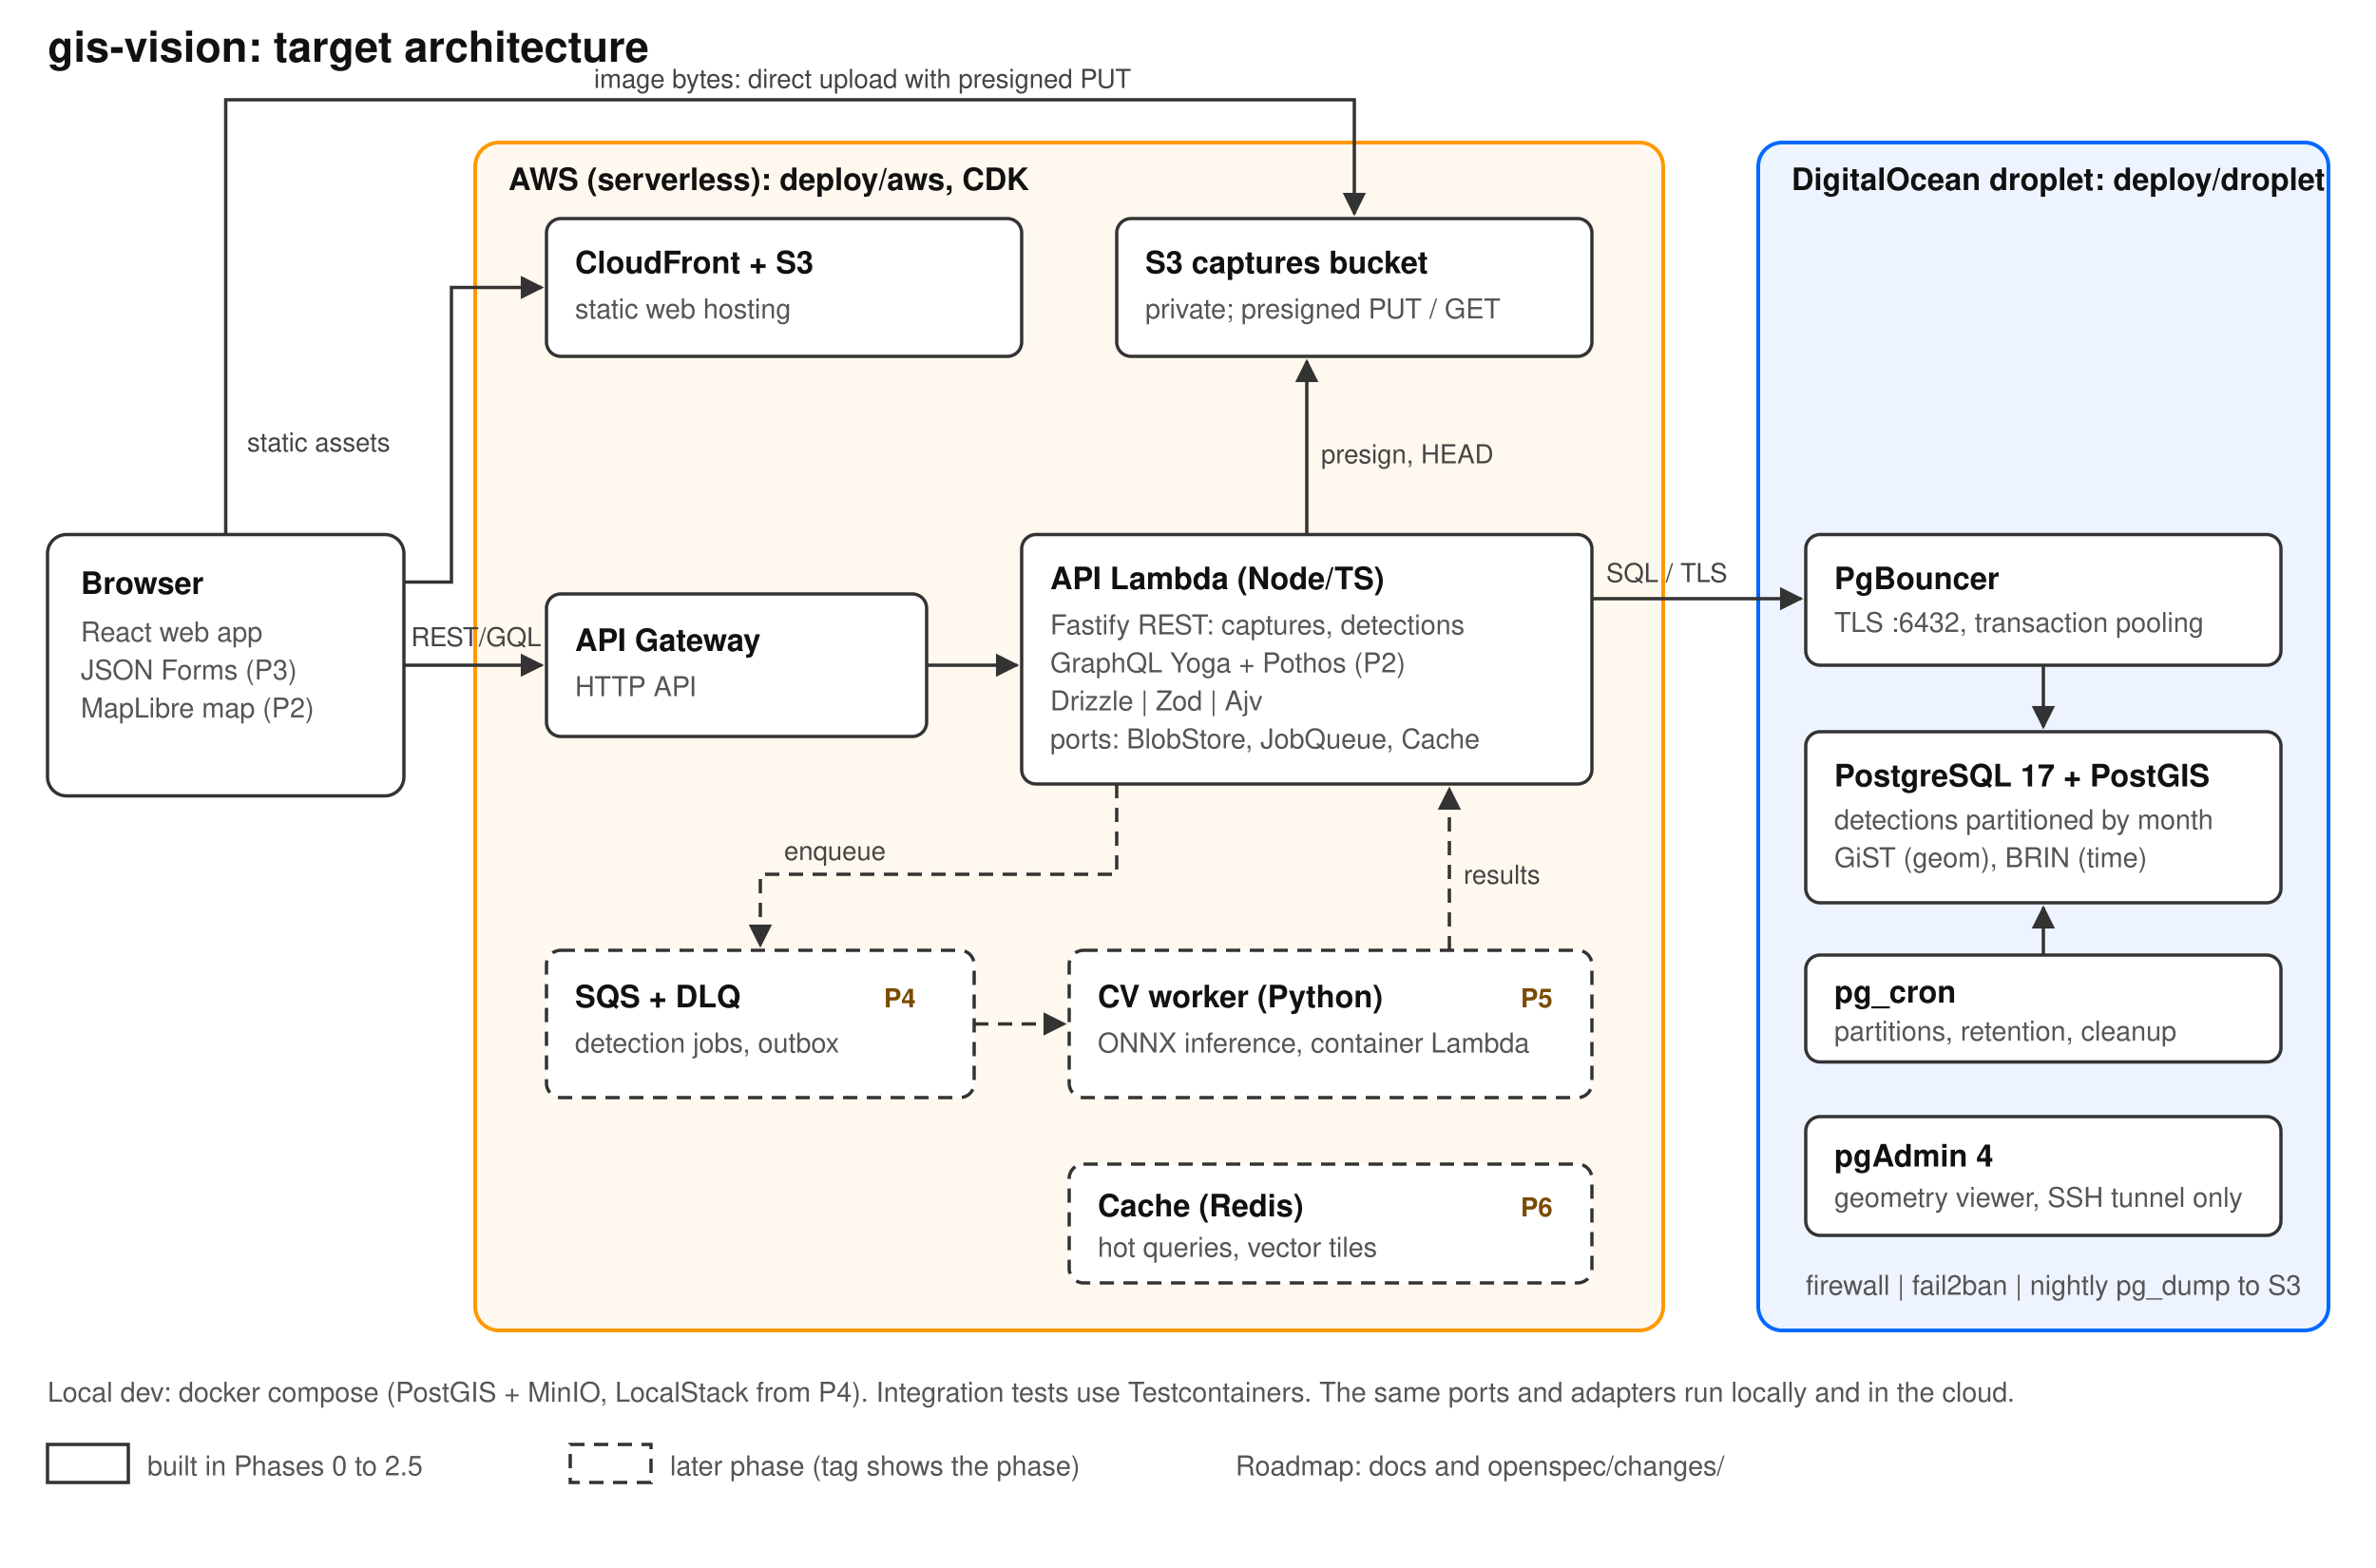
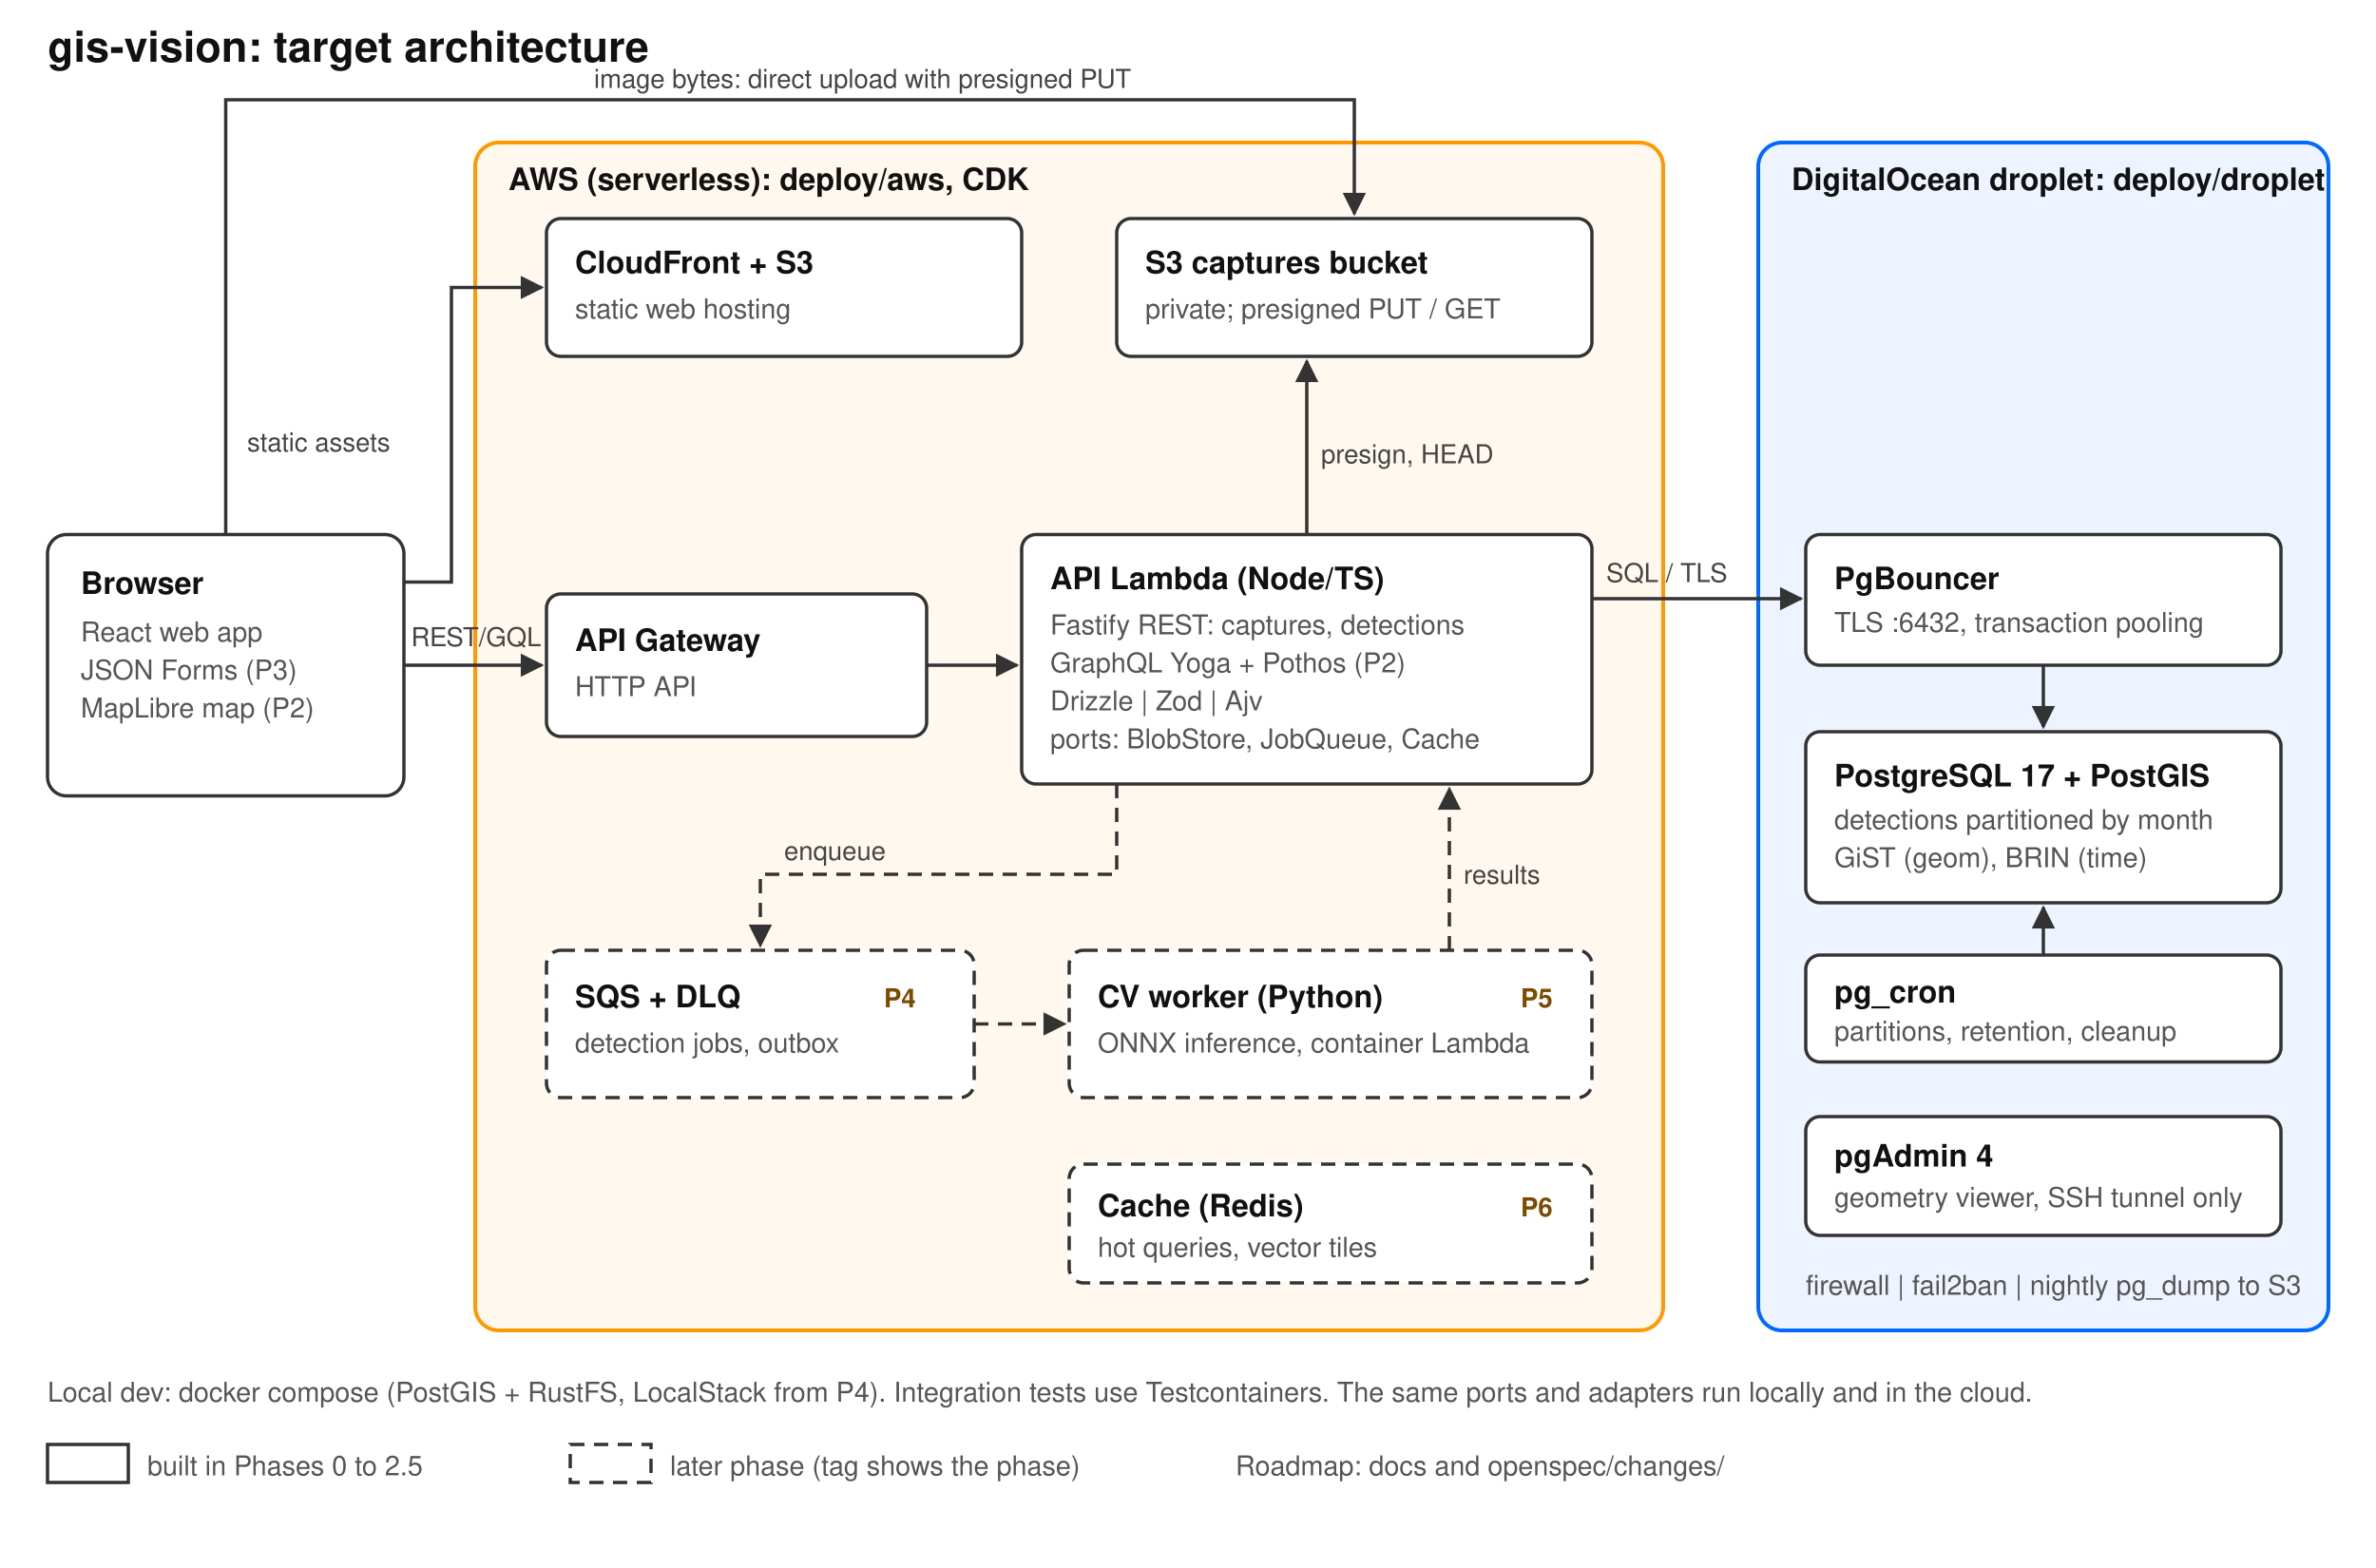
<svg xmlns="http://www.w3.org/2000/svg" viewBox="0 0 1000 660" width="1000" height="660" font-family="Segoe UI, Helvetica, Arial, sans-serif" font-size="13">
  <defs>
    <marker id="arrow" viewBox="0 0 10 10" refX="9" refY="5" markerWidth="7" markerHeight="7" orient="auto-start-reverse">
      <path d="M0,0 L10,5 L0,10 z" fill="#333" />
    </marker>
    <style>
      .box { fill: #ffffff; stroke: #333; stroke-width: 1.4; }
      .later { stroke-dasharray: 6 4; }
      .t { fill: #111; font-weight: 600; }
      .s { fill: #555; font-size: 11.5px; }
      .tag { fill: #7a4b00; font-size: 11px; font-weight: 600; }
      .edge { fill: none; stroke: #333; stroke-width: 1.4; marker-end: url(#arrow); }
      .lbl { fill: #444; font-size: 11px; }
    </style>
  </defs>
  <rect x="0" y="0" width="1000" height="660" fill="#ffffff" />
  <text x="20" y="26" font-size="18" class="t">gis-vision: target architecture</text>
  <rect x="200" y="60" width="500" height="500" rx="10" fill="#fff8ee" stroke="#ff9900" stroke-width="1.6" />
  <text x="214" y="80" class="t" fill="#b36b00">AWS (serverless): deploy/aws, CDK</text>
  <rect x="740" y="60" width="240" height="500" rx="10" fill="#eef4ff" stroke="#0069ff" stroke-width="1.6" />
  <text x="754" y="80" class="t" fill="#0050c8">DigitalOcean droplet: deploy/droplet</text>
  <rect x="20" y="225" width="150" height="110" rx="8" class="box" />
  <text x="34" y="250" class="t">Browser</text>
  <text x="34" y="270" class="s">React web app</text>
  <text x="34" y="286" class="s">JSON Forms (P3)</text>
  <text x="34" y="302" class="s">MapLibre map (P2)</text>
  <rect x="230" y="92" width="200" height="58" rx="6" class="box" />
  <text x="242" y="115" class="t">CloudFront + S3</text>
  <text x="242" y="134" class="s">static web hosting</text>
  <rect x="470" y="92" width="200" height="58" rx="6" class="box" />
  <text x="482" y="115" class="t">S3 captures bucket</text>
  <text x="482" y="134" class="s">private; presigned PUT / GET</text>
  <rect x="230" y="250" width="160" height="60" rx="6" class="box" />
  <text x="242" y="274" class="t">API Gateway</text>
  <text x="242" y="293" class="s">HTTP API</text>
  <rect x="430" y="225" width="240" height="105" rx="6" class="box" />
  <text x="442" y="248" class="t">API Lambda (Node/TS)</text>
  <text x="442" y="267" class="s">Fastify REST: captures, detections</text>
  <text x="442" y="283" class="s">GraphQL Yoga + Pothos (P2)</text>
  <text x="442" y="299" class="s">Drizzle | Zod | Ajv</text>
  <text x="442" y="315" class="s">ports: BlobStore, JobQueue, Cache</text>
  <rect x="230" y="400" width="180" height="62" rx="6" class="box later" />
  <text x="242" y="424" class="t">SQS + DLQ</text>
  <text x="242" y="443" class="s">detection jobs, outbox</text>
  <text x="372" y="424" class="tag">P4</text>
  <rect x="450" y="400" width="220" height="62" rx="6" class="box later" />
  <text x="462" y="424" class="t">CV worker (Python)</text>
  <text x="462" y="443" class="s">ONNX inference, container Lambda</text>
  <text x="640" y="424" class="tag">P5</text>
  <rect x="450" y="490" width="220" height="50" rx="6" class="box later" />
  <text x="462" y="512" class="t">Cache (Redis)</text>
  <text x="462" y="529" class="s">hot queries, vector tiles</text>
  <text x="640" y="512" class="tag">P6</text>
  <rect x="760" y="225" width="200" height="55" rx="6" class="box" />
  <text x="772" y="248" class="t">PgBouncer</text>
  <text x="772" y="266" class="s">TLS :6432, transaction pooling</text>
  <rect x="760" y="308" width="200" height="72" rx="6" class="box" />
  <text x="772" y="331" class="t">PostgreSQL 17 + PostGIS</text>
  <text x="772" y="349" class="s">detections partitioned by month</text>
  <text x="772" y="365" class="s">GiST (geom), BRIN (time)</text>
  <rect x="760" y="402" width="200" height="45" rx="6" class="box" />
  <text x="772" y="422" class="t">pg_cron</text>
  <text x="772" y="438" class="s">partitions, retention, cleanup</text>
  <rect x="760" y="470" width="200" height="50" rx="6" class="box" />
  <text x="772" y="491" class="t">pgAdmin 4</text>
  <text x="772" y="508" class="s">geometry viewer, SSH tunnel only</text>
  <text x="760" y="545" class="s">firewall | fail2ban | nightly pg_dump to S3</text>
  <path class="edge" d="M95 225 L95 42 L570 42 L570 90" />
  <text x="250" y="37" class="lbl">image bytes: direct upload with presigned PUT</text>
  <path class="edge" d="M170 245 L190 245 L190 121 L228 121" />
  <text x="104" y="190" class="lbl">static assets</text>
  <path class="edge" d="M170 280 L228 280" />
  <text x="173" y="272" class="lbl">REST/GQL</text>
  <path class="edge" d="M390 280 L428 280" />
  <path class="edge" d="M550 225 L550 152" />
  <text x="556" y="195" class="lbl">presign, HEAD</text>
  <path class="edge" d="M670 252 L758 252" />
  <text x="676" y="245" class="lbl">SQL / TLS</text>
  <path class="edge" d="M860 280 L860 306" />
  <path class="edge" d="M860 402 L860 382" />
  <path class="edge later" d="M470 330 L470 368 L320 368 L320 398" />
  <text x="330" y="362" class="lbl">enqueue</text>
  <path class="edge later" d="M410 431 L448 431" />
  <path class="edge later" d="M610 400 L610 332" />
  <text x="616" y="372" class="lbl">results</text>
-   <text x="20" y="590" class="s">Local dev: docker compose (PostGIS + MinIO, LocalStack from P4). Integration tests use Testcontainers. The same ports and adapters run locally and in the cloud.</text>
+   <text x="20" y="590" class="s">Local dev: docker compose (PostGIS + RustFS, LocalStack from P4). Integration tests use Testcontainers. The same ports and adapters run locally and in the cloud.</text>
  <rect x="20" y="608" width="34" height="16" class="box" />
  <text x="62" y="621" class="s">built in Phases 0 to 2.5</text>
  <rect x="240" y="608" width="34" height="16" class="box later" />
  <text x="282" y="621" class="s">later phase (tag shows the phase)</text>
  <text x="520" y="621" class="s">Roadmap: docs and openspec/changes/</text>
</svg>
